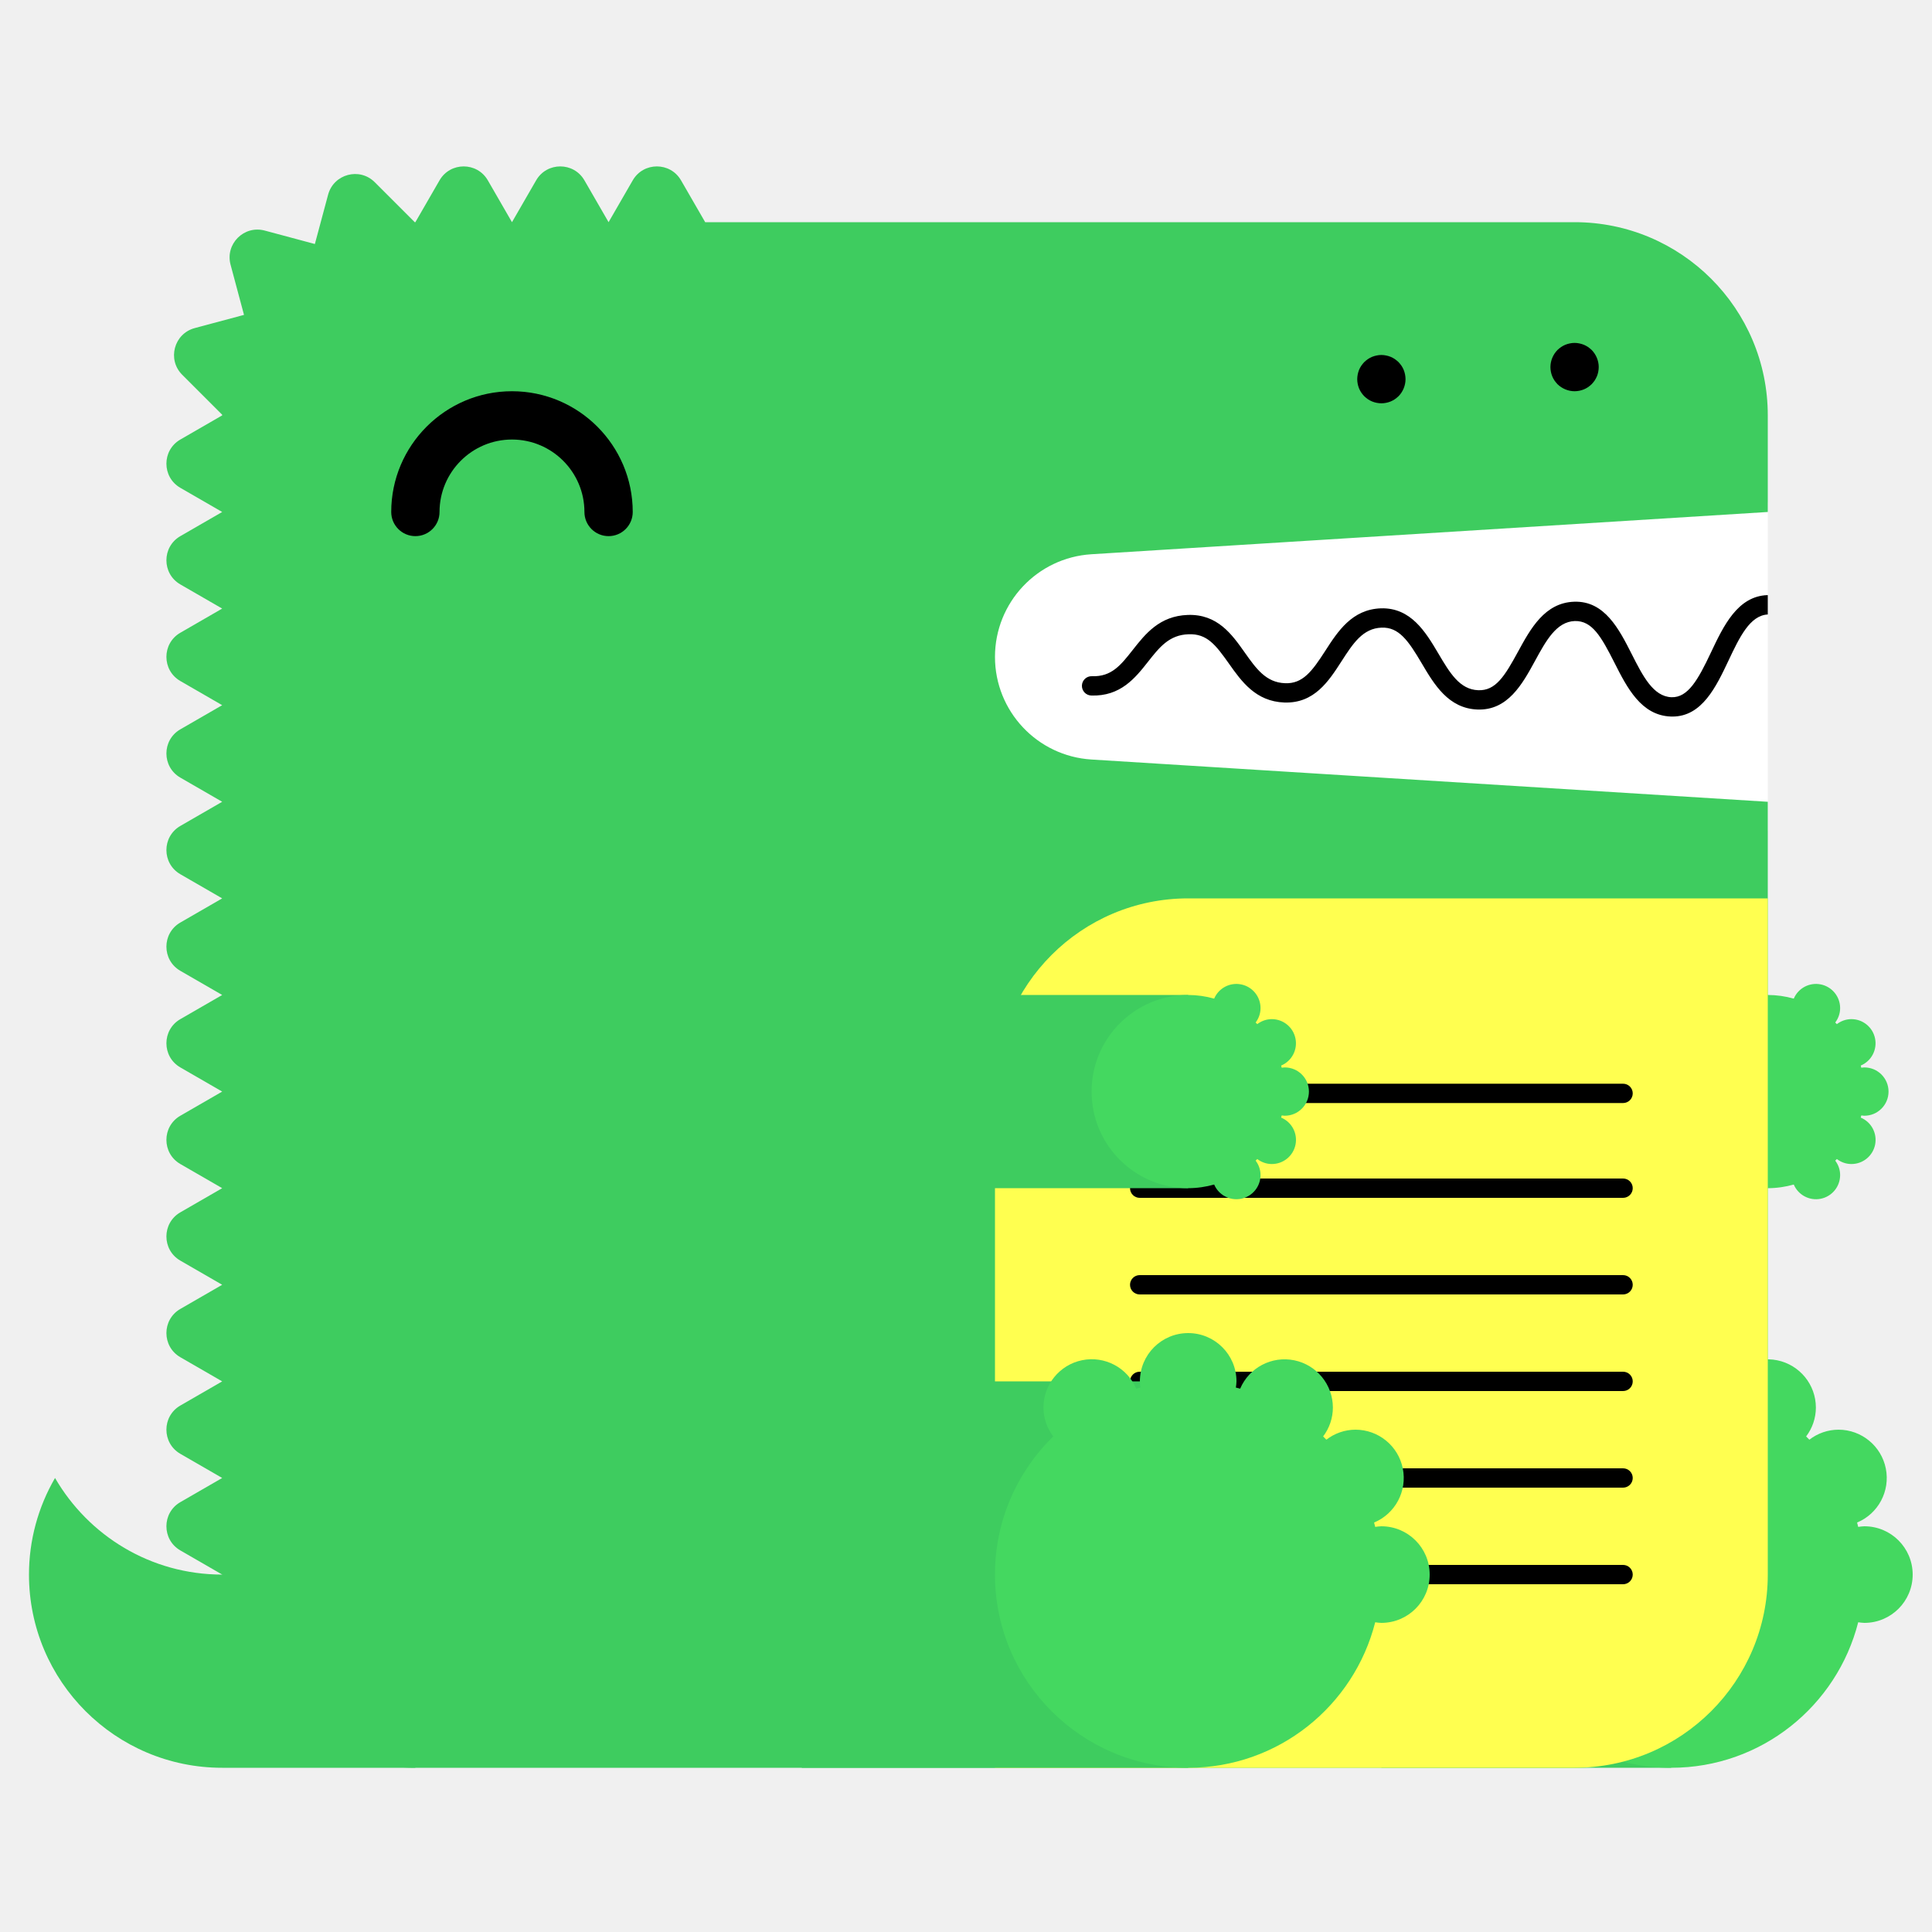
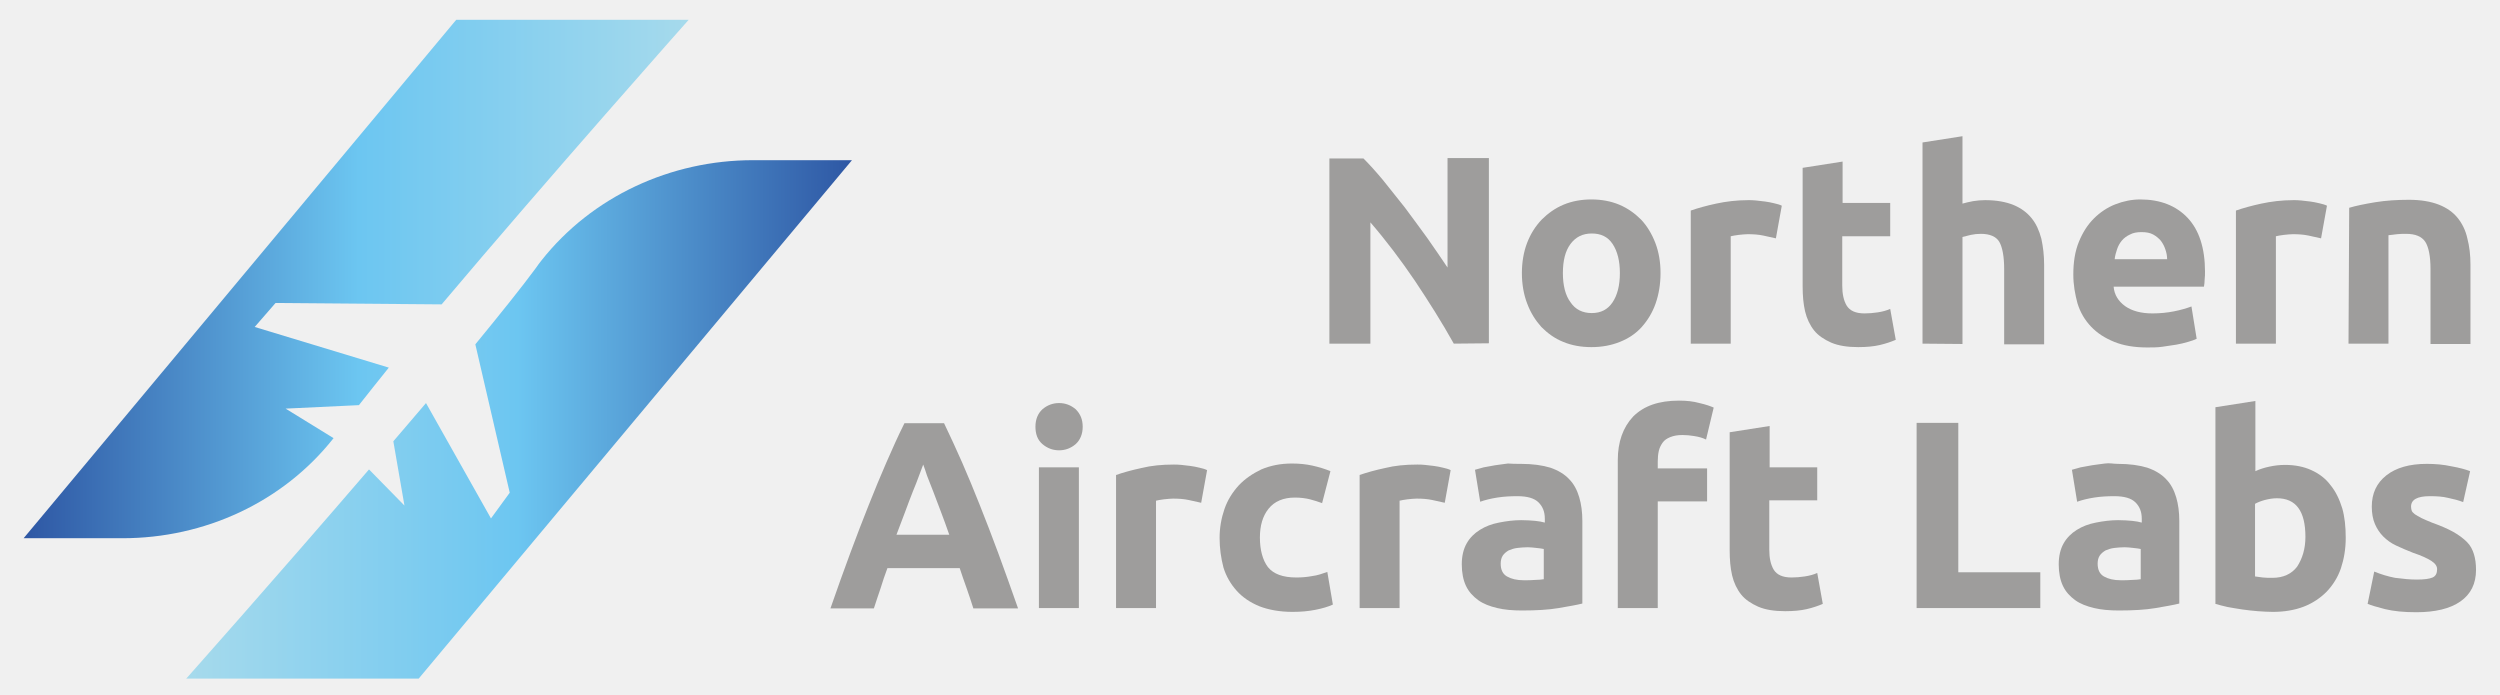
- <svg xmlns="http://www.w3.org/2000/svg" width="200" height="200" viewBox="0 0 200 200">
-   <g fill="none" fill-rule="evenodd">
-     <path fill="#FFF" d="M99 52h84v34H99z" />
-     <path d="M23 163c-7.398 0-13.843-4.027-17.303-10A19.886 19.886 0 0 0 3 163c0 11.046 8.954 20 20 20h20v-20H23z" fill="#3ECC5F" />
-     <path d="M112.98 57.376L183 53V43c0-11.046-8.954-20-20-20H73l-2.5-4.33c-1.112-1.925-3.889-1.925-5 0L63 23l-2.5-4.33c-1.111-1.925-3.889-1.925-5 0L53 23l-2.5-4.33c-1.111-1.925-3.889-1.925-5 0L43 23c-.022 0-.042.003-.065.003l-4.142-4.141c-1.57-1.571-4.252-.853-4.828 1.294l-1.369 5.104-5.192-1.392c-2.148-.575-4.111 1.389-3.535 3.536l1.39 5.193-5.102 1.367c-2.148.576-2.867 3.259-1.296 4.83l4.142 4.142c0 .021-.003.042-.003.064l-4.33 2.5c-1.925 1.111-1.925 3.889 0 5L23 53l-4.33 2.5c-1.925 1.111-1.925 3.889 0 5L23 63l-4.33 2.5c-1.925 1.111-1.925 3.889 0 5L23 73l-4.33 2.5c-1.925 1.111-1.925 3.889 0 5L23 83l-4.33 2.5c-1.925 1.111-1.925 3.889 0 5L23 93l-4.33 2.5c-1.925 1.111-1.925 3.889 0 5L23 103l-4.33 2.5c-1.925 1.111-1.925 3.889 0 5L23 113l-4.33 2.5c-1.925 1.111-1.925 3.889 0 5L23 123l-4.33 2.5c-1.925 1.111-1.925 3.889 0 5L23 133l-4.33 2.5c-1.925 1.111-1.925 3.889 0 5L23 143l-4.33 2.5c-1.925 1.111-1.925 3.889 0 5L23 153l-4.33 2.5c-1.925 1.111-1.925 3.889 0 5L23 163c0 11.046 8.954 20 20 20h120c11.046 0 20-8.954 20-20V83l-70.02-4.376A10.645 10.645 0 0 1 103 68c0-5.621 4.37-10.273 9.98-10.624" fill="#3ECC5F" />
-     <path fill="#3ECC5F" d="M143 183h30v-40h-30z" />
-     <path d="M193 158c-.219 0-.428.037-.639.064-.038-.15-.074-.301-.116-.451A5 5 0 0 0 190.32 148a4.96 4.96 0 0 0-3.016 1.036 26.531 26.531 0 0 0-.335-.336 4.955 4.955 0 0 0 1.011-2.987 5 5 0 0 0-9.599-1.959c-.148-.042-.297-.077-.445-.115.027-.211.064-.42.064-.639a5 5 0 0 0-5-5 5 5 0 0 0-5 5c0 .219.037.428.064.639-.148.038-.297.073-.445.115a4.998 4.998 0 0 0-9.599 1.959c0 1.125.384 2.151 1.011 2.987-3.717 3.632-6.031 8.693-6.031 14.3 0 11.046 8.954 20 20 20 9.339 0 17.16-6.41 19.361-15.064.211.027.42.064.639.064a5 5 0 0 0 5-5 5 5 0 0 0-5-5" fill="#44D860" />
-     <path fill="#3ECC5F" d="M153 123h30v-20h-30z" />
-     <path d="M193 115.5a2.5 2.5 0 1 0 0-5c-.109 0-.214.019-.319.032-.02-.075-.037-.15-.058-.225a2.501 2.501 0 0 0-.963-4.807c-.569 0-1.088.197-1.508.518a6.653 6.653 0 0 0-.168-.168c.314-.417.506-.931.506-1.494a2.5 2.5 0 0 0-4.8-.979A9.987 9.987 0 0 0 183 103c-5.522 0-10 4.478-10 10s4.478 10 10 10c.934 0 1.833-.138 2.69-.377a2.5 2.5 0 0 0 4.8-.979c0-.563-.192-1.077-.506-1.494.057-.055.113-.111.168-.168.42.321.939.518 1.508.518a2.5 2.5 0 0 0 .963-4.807c.021-.074.038-.15.058-.225.105.013.21.032.319.032" fill="#44D860" />
-     <path d="M63 55.5a2.5 2.5 0 0 1-2.5-2.5c0-4.136-3.364-7.5-7.5-7.5s-7.5 3.364-7.5 7.5a2.5 2.5 0 1 1-5 0c0-6.893 5.607-12.5 12.5-12.5S65.5 46.107 65.5 53a2.5 2.5 0 0 1-2.5 2.5" fill="#000" />
-     <path d="M103 183h60c11.046 0 20-8.954 20-20V93h-60c-11.046 0-20 8.954-20 20v70z" fill="#FFFF50" />
-     <path d="M168.02 124h-50.04a1 1 0 1 1 0-2h50.04a1 1 0 1 1 0 2m0 20h-50.04a1 1 0 1 1 0-2h50.04a1 1 0 1 1 0 2m0 20h-50.04a1 1 0 1 1 0-2h50.04a1 1 0 1 1 0 2m0-49.814h-50.04a1 1 0 1 1 0-2h50.04a1 1 0 1 1 0 2m0 19.814h-50.04a1 1 0 1 1 0-2h50.04a1 1 0 1 1 0 2m0 20h-50.04a1 1 0 1 1 0-2h50.04a1 1 0 1 1 0 2M183 61.611c-.012 0-.022-.006-.034-.005-3.09.105-4.552 3.196-5.842 5.923-1.346 2.85-2.387 4.703-4.093 4.647-1.889-.068-2.969-2.202-4.113-4.46-1.314-2.594-2.814-5.536-5.963-5.426-3.046.104-4.513 2.794-5.807 5.167-1.377 2.528-2.314 4.065-4.121 3.994-1.927-.07-2.951-1.805-4.136-3.813-1.321-2.236-2.848-4.75-5.936-4.664-2.994.103-4.465 2.385-5.763 4.4-1.373 2.13-2.335 3.428-4.165 3.351-1.973-.07-2.992-1.51-4.171-3.177-1.324-1.873-2.816-3.993-5.895-3.89-2.928.1-4.399 1.97-5.696 3.618-1.232 1.564-2.194 2.802-4.229 2.724a1 1 0 0 0-.072 2c3.017.101 4.545-1.8 5.872-3.487 1.177-1.496 2.193-2.787 4.193-2.855 1.926-.082 2.829 1.115 4.195 3.045 1.297 1.834 2.769 3.914 5.731 4.021 3.103.104 4.596-2.215 5.918-4.267 1.182-1.834 2.202-3.417 4.15-3.484 1.793-.067 2.769 1.35 4.145 3.681 1.297 2.197 2.766 4.686 5.787 4.796 3.125.108 4.634-2.62 5.949-5.035 1.139-2.088 2.214-4.06 4.119-4.126 1.793-.042 2.728 1.595 4.111 4.33 1.292 2.553 2.757 5.445 5.825 5.556l.169.003c3.064 0 4.518-3.075 5.805-5.794 1.139-2.41 2.217-4.68 4.067-4.773v-2z" fill="#000" />
-     <path fill="#3ECC5F" d="M83 183h40v-40H83z" />
-     <path d="M143 158c-.219 0-.428.037-.639.064-.038-.15-.074-.301-.116-.451A5 5 0 0 0 140.32 148a4.96 4.96 0 0 0-3.016 1.036 26.531 26.531 0 0 0-.335-.336 4.955 4.955 0 0 0 1.011-2.987 5 5 0 0 0-9.599-1.959c-.148-.042-.297-.077-.445-.115.027-.211.064-.42.064-.639a5 5 0 0 0-5-5 5 5 0 0 0-5 5c0 .219.037.428.064.639-.148.038-.297.073-.445.115a4.998 4.998 0 0 0-9.599 1.959c0 1.125.384 2.151 1.011 2.987-3.717 3.632-6.031 8.693-6.031 14.3 0 11.046 8.954 20 20 20 9.339 0 17.16-6.41 19.361-15.064.211.027.42.064.639.064a5 5 0 0 0 5-5 5 5 0 0 0-5-5" fill="#44D860" />
-     <path fill="#3ECC5F" d="M83 123h40v-20H83z" />
-     <path d="M133 115.5a2.5 2.5 0 1 0 0-5c-.109 0-.214.019-.319.032-.02-.075-.037-.15-.058-.225a2.501 2.501 0 0 0-.963-4.807c-.569 0-1.088.197-1.508.518a6.653 6.653 0 0 0-.168-.168c.314-.417.506-.931.506-1.494a2.5 2.5 0 0 0-4.8-.979A9.987 9.987 0 0 0 123 103c-5.522 0-10 4.478-10 10s4.478 10 10 10c.934 0 1.833-.138 2.69-.377a2.5 2.5 0 0 0 4.8-.979c0-.563-.192-1.077-.506-1.494.057-.055.113-.111.168-.168.42.321.939.518 1.508.518a2.5 2.5 0 0 0 .963-4.807c.021-.074.038-.15.058-.225.105.013.21.032.319.032" fill="#44D860" />
-     <path d="M143 41.75c-.16 0-.33-.02-.49-.05a2.52 2.52 0 0 1-.47-.14c-.15-.06-.29-.14-.431-.23-.13-.09-.259-.2-.38-.31-.109-.12-.219-.24-.309-.38s-.17-.28-.231-.43a2.619 2.619 0 0 1-.189-.96c0-.16.02-.33.05-.49.03-.16.08-.31.139-.47.061-.15.141-.29.231-.43.09-.13.2-.26.309-.38.121-.11.25-.22.38-.31.141-.09.281-.17.431-.23.149-.06.31-.11.47-.14.32-.07.65-.07.98 0 .159.03.32.08.47.14.149.06.29.14.43.23.13.09.259.2.38.31.11.12.22.25.31.38.09.14.17.28.23.43.06.16.11.31.14.47.029.16.05.33.05.49 0 .66-.271 1.31-.73 1.77-.121.11-.25.22-.38.31-.14.09-.281.17-.43.23a2.565 2.565 0 0 1-.96.19m20-1.25c-.66 0-1.3-.27-1.771-.73a3.802 3.802 0 0 1-.309-.38c-.09-.14-.17-.28-.231-.43a2.619 2.619 0 0 1-.189-.96c0-.66.27-1.3.729-1.77.121-.11.25-.22.38-.31.141-.09.281-.17.431-.23.149-.06.31-.11.47-.14.32-.07.66-.07.98 0 .159.03.32.08.47.14.149.06.29.14.43.23.13.09.259.2.38.31.459.47.73 1.11.73 1.77 0 .16-.021.33-.05.49-.03.16-.08.32-.14.47-.07.15-.14.29-.23.43-.09.13-.2.26-.31.38-.121.11-.25.22-.38.31-.14.09-.281.17-.43.23a2.565 2.565 0 0 1-.96.19" fill="#000" />
+ <svg xmlns="http://www.w3.org/2000/svg" version="1.1" id="Camada_1" x="0px" y="0px" viewBox="0 0 719.5 200" style="enable-background:new 0 0 719.5 200;" xml:space="preserve">
+   <style type="text/css">
+ 	.st0{fill:none;}
+ 	.st1{fill:url(#SVGID_1_);}
+ 	.st2{fill:url(#SVGID_00000119814364996468497770000004232055047504118420_);}
+ 	.st3{fill:#9E9D9C;}
+ </style>
+   <g>
+     <g>
+       <path class="st0" d="M245.2,46.1L245.2,46.1L245.2,46.1z" />
+       <path class="st0" d="M198.2,5.7L198.2,5.7L198.2,5.7z" />
+       <linearGradient id="SVGID_1_" gradientUnits="userSpaceOnUse" x1="-715.445" y1="-75.365" x2="-713.194" y2="-75.365" gradientTransform="matrix(85.0343 0 0 85.0343 60891.098 6529.349)">
+         <stop offset="0" style="stop-color:#A6DAEC" />
+         <stop offset="0.497" style="stop-color:#6CC6F1" />
+         <stop offset="1" style="stop-color:#2E57A4" />
+       </linearGradient>
+       <path class="st1" d="M155.8,75c-0.6,0.7-1.1,1.5-1.7,2.3c-3.9,5.3-10,12.9-17.3,21.8l9.9,42.7l-5.4,7.4L122.6,116    c-3.1,3.6-6.2,7.3-9.4,11l3.2,18.5l-10.2-10.4c-26.3,30.6-52.6,60.2-52.6,60.2h66.9L245.2,46.1l0,0h-28.5    C193.1,46.1,170.4,56.5,155.8,75z" />
+       <linearGradient id="SVGID_00000032614755894251886640000009721617720378736029_" gradientUnits="userSpaceOnUse" x1="-715.752" y1="-75.63" x2="-713.5" y2="-75.63" gradientTransform="matrix(85.0343 0 0 85.0343 60870.254 6511.392)">
+         <stop offset="0" style="stop-color:#2E57A4" />
+         <stop offset="0.503" style="stop-color:#6CC6F1" />
+         <stop offset="1" style="stop-color:#A6DAEC" />
+       </linearGradient>
+       <path style="fill:url(#SVGID_00000032614755894251886640000009721617720378736029_);" d="M96,126.1l-13.8-8.5l21.1-1    c2.5-3.2,5.4-6.8,8.6-10.8L73.3,94.1l6-6.9l47.8,0.4c30.7-36.4,71.1-81.9,71.1-81.9l0,0h-66.9L6.8,154.9h28.5    C58.8,154.9,81.4,144.6,96,126.1z" />
+     </g>
+     <g>
+       <path class="st3" d="M418.4,98.9c-3.4-6.1-7.2-12.1-11.2-18.1c-4-5.9-8.3-11.6-12.8-16.8v34.9h-11.8V45.6h9.8    c1.7,1.7,3.6,3.8,5.6,6.2c2,2.5,4.1,5.1,6.3,7.9c2.1,2.8,4.2,5.7,6.4,8.7c2.1,3,4.1,5.9,5.9,8.6V45.5h11.9v53.3L418.4,98.9    L418.4,98.9z" />
+       <path class="st3" d="M477.9,78.6c0,3.2-0.5,6.1-1.4,8.7c-0.9,2.6-2.3,4.9-4,6.8c-1.7,1.9-3.8,3.3-6.3,4.3c-2.5,1-5.2,1.5-8.2,1.5    c-3,0-5.7-0.5-8.1-1.5c-2.5-1-4.5-2.5-6.3-4.3c-1.7-1.9-3.1-4.1-4.1-6.8c-1-2.6-1.5-5.6-1.5-8.7s0.5-6.1,1.5-8.7    c1-2.6,2.4-4.8,4.2-6.7c1.8-1.8,3.9-3.3,6.3-4.3s5.1-1.5,8-1.5c2.9,0,5.6,0.5,8,1.5s4.5,2.5,6.3,4.3c1.7,1.8,3.1,4.1,4.1,6.7    C477.4,72.5,477.9,75.4,477.9,78.6z M466.2,78.6c0-3.5-0.7-6.3-2.1-8.4s-3.4-3-6-3s-4.6,1-6.1,3s-2.2,4.8-2.2,8.4    c0,3.5,0.7,6.4,2.2,8.4c1.4,2.1,3.5,3.1,6.1,3.1s4.6-1,6-3.1C465.5,84.9,466.2,82.1,466.2,78.6z" />
+       <path class="st3" d="M511.1,68.6c-1-0.2-2.2-0.5-3.6-0.8c-1.4-0.3-2.9-0.4-4.5-0.4c-0.7,0-1.6,0.1-2.6,0.2c-1,0.1-1.8,0.3-2.3,0.4    v30.9h-11.5V60.6c2-0.7,4.5-1.4,7.3-2c2.8-0.6,5.9-1,9.3-1c0.6,0,1.4,0,2.2,0.1c0.9,0.1,1.7,0.2,2.6,0.3c0.9,0.1,1.7,0.3,2.6,0.5    c0.9,0.2,1.6,0.4,2.2,0.7L511.1,68.6z" />
+       <path class="st3" d="M518.8,48.3l11.5-1.8v11.9H544V68h-13.8v14.2c0,2.4,0.4,4.3,1.3,5.8c0.9,1.4,2.5,2.2,5.1,2.2    c1.2,0,2.5-0.1,3.8-0.3c1.3-0.2,2.5-0.5,3.6-1l1.6,8.9c-1.4,0.6-2.9,1.1-4.6,1.5c-1.7,0.4-3.8,0.6-6.2,0.6c-3.1,0-5.7-0.4-7.8-1.3    c-2-0.9-3.7-2-4.9-3.5c-1.2-1.5-2.1-3.4-2.6-5.5c-0.5-2.2-0.7-4.5-0.7-7.2L518.8,48.3L518.8,48.3z" />
+       <path class="st3" d="M553.3,98.9V41l11.5-1.8v19.4c0.8-0.2,1.8-0.5,3-0.7c1.2-0.2,2.4-0.3,3.5-0.3c3.3,0,6,0.5,8.2,1.4    c2.2,0.9,3.9,2.2,5.2,3.8c1.3,1.6,2.2,3.6,2.8,5.9c0.5,2.3,0.8,4.8,0.8,7.5v22.9h-11.5V77.5c0-3.7-0.5-6.3-1.4-7.9    c-0.9-1.5-2.7-2.3-5.3-2.3c-1,0-2,0.1-2.9,0.3c-0.9,0.2-1.7,0.4-2.4,0.6v30.8L553.3,98.9L553.3,98.9z" />
+       <path class="st3" d="M596.7,79c0-3.6,0.5-6.7,1.6-9.4c1.1-2.7,2.5-4.9,4.3-6.7s3.9-3.2,6.2-4.1c2.3-0.9,4.7-1.4,7.2-1.4    c5.7,0,10.3,1.8,13.6,5.3c3.3,3.5,5,8.7,5,15.5c0,0.7,0,1.4-0.1,2.2c0,0.8-0.1,1.5-0.2,2.1h-26c0.2,2.4,1.4,4.2,3.3,5.6    c2,1.4,4.6,2.1,7.9,2.1c2.1,0,4.2-0.2,6.2-0.6c2-0.4,3.7-0.9,5-1.4l1.5,9.3c-0.6,0.3-1.4,0.6-2.5,0.9c-1,0.3-2.2,0.6-3.4,0.8    c-1.3,0.2-2.6,0.4-4,0.6c-1.4,0.2-2.9,0.2-4.3,0.2c-3.6,0-6.8-0.5-9.5-1.6c-2.7-1.1-4.9-2.5-6.7-4.4c-1.8-1.9-3.1-4.1-3.9-6.7    C597.2,84.7,596.7,82,596.7,79z M623.7,74.6c0-1-0.2-1.9-0.5-2.8s-0.7-1.7-1.3-2.5c-0.6-0.7-1.3-1.3-2.2-1.8    c-0.9-0.5-2-0.7-3.4-0.7c-1.3,0-2.4,0.2-3.3,0.7c-0.9,0.4-1.7,1-2.3,1.7c-0.6,0.7-1.1,1.6-1.4,2.5c-0.3,0.9-0.6,1.9-0.7,2.9    L623.7,74.6L623.7,74.6z" />
+       <path class="st3" d="M668,68.6c-1-0.2-2.2-0.5-3.6-0.8c-1.4-0.3-2.9-0.4-4.5-0.4c-0.7,0-1.6,0.1-2.6,0.2c-1,0.1-1.8,0.3-2.3,0.4    v30.9h-11.5V60.6c2-0.7,4.5-1.4,7.3-2c2.8-0.6,5.9-1,9.3-1c0.6,0,1.4,0,2.2,0.1c0.9,0.1,1.7,0.2,2.6,0.3c0.9,0.1,1.7,0.3,2.6,0.5    c0.9,0.2,1.6,0.4,2.2,0.7L668,68.6z" />
+       <path class="st3" d="M676.1,59.8c2-0.6,4.5-1.1,7.5-1.6c3.1-0.5,6.3-0.7,9.7-0.7c3.4,0,6.3,0.5,8.6,1.4c2.3,0.9,4.1,2.2,5.4,3.8    c1.3,1.6,2.3,3.6,2.8,5.9c0.6,2.3,0.9,4.8,0.9,7.5v22.9h-11.5V77.5c0-3.7-0.5-6.3-1.5-7.9c-1-1.5-2.8-2.3-5.5-2.3    c-0.8,0-1.7,0-2.6,0.1c-0.9,0.1-1.7,0.2-2.5,0.3v31.2h-11.5L676.1,59.8L676.1,59.8z" />
+     </g>
+     <g>
+       <path class="st3" d="M280.1,175c-0.6-1.8-1.2-3.8-1.9-5.7c-0.7-2-1.4-3.9-2-5.8h-20.8c-0.7,1.9-1.4,3.9-2,5.9    c-0.7,2-1.3,3.9-1.9,5.7h-12.5c2-5.7,3.9-11.1,5.7-15.9c1.8-4.9,3.6-9.5,5.3-13.8c1.7-4.3,3.4-8.4,5.1-12.3    c1.7-3.9,3.4-7.7,5.2-11.3h11.4c1.8,3.7,3.5,7.5,5.2,11.3c1.7,3.9,3.4,8,5.1,12.3c1.7,4.3,3.5,8.9,5.3,13.8    c1.8,4.9,3.7,10.2,5.7,15.9H280.1z M265.7,133.7c-0.3,0.8-0.7,1.8-1.2,3.2s-1.1,2.9-1.8,4.6c-0.7,1.7-1.4,3.7-2.2,5.8    c-0.8,2.1-1.6,4.3-2.5,6.6h15.2c-0.8-2.3-1.6-4.5-2.4-6.6c-0.8-2.1-1.5-4-2.2-5.8s-1.3-3.3-1.8-4.6    C266.4,135.6,266,134.5,265.7,133.7z" />
+       <path class="st3" d="M311.6,122.8c0,2.1-0.7,3.8-2,5c-1.4,1.2-3,1.8-4.8,1.8s-3.4-0.6-4.8-1.8c-1.4-1.2-2-2.9-2-5    c0-2.1,0.7-3.8,2-5c1.4-1.2,3-1.8,4.8-1.8s3.4,0.6,4.8,1.8C310.9,119.1,311.6,120.7,311.6,122.8z M310.5,175H299v-40.5h11.5V175z" />
+       <path class="st3" d="M345.7,144.7c-1-0.2-2.2-0.5-3.6-0.8c-1.4-0.3-2.9-0.4-4.5-0.4c-0.7,0-1.6,0.1-2.6,0.2s-1.8,0.3-2.3,0.4V175    h-11.5v-38.3c2-0.7,4.5-1.4,7.3-2c2.8-0.7,5.9-1,9.3-1c0.6,0,1.4,0,2.2,0.1c0.9,0.1,1.7,0.2,2.6,0.3c0.9,0.1,1.7,0.3,2.6,0.5    c0.9,0.2,1.6,0.4,2.2,0.7L345.7,144.7z" />
+       <path class="st3" d="M351,154.8c0-2.9,0.5-5.7,1.4-8.3c0.9-2.6,2.3-4.8,4.1-6.8c1.8-1.9,4-3.4,6.5-4.6c2.6-1.1,5.5-1.7,8.8-1.7    c2.2,0,4.1,0.2,5.9,0.6c1.8,0.4,3.5,0.9,5.2,1.6l-2.4,9.2c-1.1-0.4-2.3-0.8-3.5-1.1s-2.7-0.5-4.3-0.5c-3.4,0-5.9,1.1-7.6,3.2    s-2.5,4.9-2.5,8.3c0,3.6,0.8,6.5,2.3,8.5c1.6,2,4.3,3,8.2,3c1.4,0,2.9-0.1,4.5-0.4c1.6-0.2,3-0.7,4.4-1.2l1.6,9.4    c-1.3,0.6-3,1.1-5,1.5c-2,0.4-4.2,0.6-6.6,0.6c-3.7,0-6.9-0.6-9.5-1.6c-2.7-1.1-4.9-2.6-6.6-4.5c-1.7-1.9-3-4.1-3.8-6.7    C351.4,160.6,351,157.8,351,154.8z" />
+       <path class="st3" d="M415.8,144.7c-1-0.2-2.2-0.5-3.6-0.8c-1.4-0.3-2.9-0.4-4.5-0.4c-0.7,0-1.6,0.1-2.6,0.2    c-1,0.1-1.8,0.3-2.3,0.4V175h-11.5v-38.3c2-0.7,4.5-1.4,7.3-2c2.8-0.7,5.9-1,9.3-1c0.6,0,1.4,0,2.2,0.1c0.9,0.1,1.7,0.2,2.6,0.3    c0.9,0.1,1.7,0.3,2.6,0.5c0.9,0.2,1.6,0.4,2.2,0.7L415.8,144.7z" />
+       <path class="st3" d="M437.7,133.5c3.4,0,6.2,0.4,8.5,1.1c2.3,0.8,4.1,1.9,5.4,3.3c1.4,1.4,2.3,3.2,2.9,5.2c0.6,2,0.9,4.3,0.9,6.8    v23.8c-1.6,0.4-3.9,0.8-6.8,1.3c-2.9,0.5-6.5,0.7-10.6,0.7c-2.6,0-5-0.2-7.1-0.7c-2.1-0.5-4-1.2-5.5-2.3c-1.5-1.1-2.7-2.4-3.5-4.1    c-0.8-1.7-1.2-3.8-1.2-6.2c0-2.4,0.5-4.4,1.4-6s2.2-2.9,3.8-3.9c1.6-1,3.4-1.7,5.5-2.1c2-0.4,4.2-0.7,6.4-0.7c1.5,0,2.8,0.1,4,0.2    c1.1,0.1,2.1,0.3,2.8,0.5v-1.1c0-2-0.6-3.5-1.8-4.7c-1.2-1.2-3.2-1.8-6.1-1.8c-2,0-3.9,0.1-5.8,0.4c-1.9,0.3-3.5,0.7-4.9,1.2    l-1.5-9.2c0.7-0.2,1.5-0.4,2.5-0.7c1-0.2,2.1-0.4,3.3-0.6c1.2-0.2,2.4-0.3,3.7-0.5C435.1,133.5,436.3,133.5,437.7,133.5z     M438.6,167c1.1,0,2.2,0,3.2-0.1c1,0,1.8-0.1,2.5-0.2V158c-0.5-0.1-1.1-0.2-2.1-0.3c-0.9-0.1-1.8-0.2-2.5-0.2    c-1.1,0-2.1,0.1-3,0.2c-0.9,0.1-1.8,0.4-2.5,0.7c-0.7,0.4-1.3,0.9-1.7,1.5c-0.4,0.6-0.6,1.4-0.6,2.3c0,1.8,0.6,3,1.8,3.7    C434.9,166.6,436.5,167,438.6,167z" />
+       <path class="st3" d="M483.2,115.3c2.2,0,4.1,0.2,5.9,0.7c1.8,0.4,3.2,0.9,4.1,1.3l-2.2,9.2c-1-0.5-2.1-0.8-3.4-1    c-1.2-0.2-2.3-0.3-3.4-0.3c-1.4,0-2.5,0.2-3.5,0.6s-1.7,0.9-2.2,1.6c-0.5,0.7-0.9,1.5-1.1,2.4s-0.3,1.9-0.3,3v2h14.2v9.5h-14.2    V175h-11.5v-42.6c0-5.2,1.5-9.4,4.4-12.5C473.1,116.8,477.4,115.3,483.2,115.3z" />
+       <path class="st3" d="M497.8,124.4l11.5-1.8v11.9H523v9.5h-13.8v14.2c0,2.4,0.4,4.3,1.3,5.8c0.9,1.4,2.5,2.2,5.1,2.2    c1.2,0,2.5-0.1,3.8-0.3c1.3-0.2,2.5-0.5,3.6-1l1.6,8.9c-1.4,0.6-2.9,1.1-4.6,1.5c-1.7,0.4-3.8,0.6-6.2,0.6c-3.1,0-5.7-0.4-7.8-1.3    c-2-0.9-3.7-2-4.9-3.5c-1.2-1.5-2.1-3.4-2.6-5.5c-0.5-2.2-0.7-4.5-0.7-7.2L497.8,124.4L497.8,124.4z" />
+       <path class="st3" d="M587.2,164.7V175h-35.6v-53.3h12v43H587.2z" />
+       <path class="st3" d="M609.5,133.5c3.4,0,6.2,0.4,8.5,1.1c2.3,0.8,4.1,1.9,5.4,3.3c1.4,1.4,2.3,3.2,2.9,5.2c0.6,2,0.9,4.3,0.9,6.8    v23.8c-1.6,0.4-3.9,0.8-6.8,1.3c-2.9,0.5-6.5,0.7-10.6,0.7c-2.6,0-5-0.2-7.1-0.7c-2.1-0.5-4-1.2-5.5-2.3c-1.5-1.1-2.7-2.4-3.5-4.1    c-0.8-1.7-1.2-3.8-1.2-6.2c0-2.4,0.5-4.4,1.4-6s2.2-2.9,3.8-3.9c1.6-1,3.4-1.7,5.5-2.1c2-0.4,4.2-0.7,6.4-0.7c1.5,0,2.8,0.1,4,0.2    c1.1,0.1,2.1,0.3,2.8,0.5v-1.1c0-2-0.6-3.5-1.8-4.7c-1.2-1.2-3.2-1.8-6.1-1.8c-2,0-3.9,0.1-5.8,0.4c-1.9,0.3-3.5,0.7-4.9,1.2    l-1.5-9.2c0.7-0.2,1.5-0.4,2.5-0.7c1-0.2,2.1-0.4,3.3-0.6c1.2-0.2,2.4-0.3,3.7-0.5S608.2,133.5,609.5,133.5z M610.4,167    c1.1,0,2.2,0,3.2-0.1c1,0,1.8-0.1,2.5-0.2V158c-0.5-0.1-1.1-0.2-2.1-0.3c-0.9-0.1-1.8-0.2-2.5-0.2c-1.1,0-2.1,0.1-3,0.2    c-0.9,0.1-1.8,0.4-2.5,0.7c-0.7,0.4-1.3,0.9-1.7,1.5c-0.4,0.6-0.6,1.4-0.6,2.3c0,1.8,0.6,3,1.8,3.7    C606.7,166.6,608.3,167,610.4,167z" />
+       <path class="st3" d="M675.1,154.8c0,3.2-0.5,6.1-1.4,8.8c-0.9,2.6-2.3,4.8-4.1,6.7c-1.8,1.8-4,3.3-6.6,4.3c-2.6,1-5.6,1.5-8.9,1.5    c-1.4,0-2.8-0.1-4.3-0.2c-1.5-0.1-3-0.3-4.5-0.5c-1.5-0.2-2.9-0.5-4.2-0.7c-1.3-0.3-2.5-0.6-3.5-0.9v-56.6l11.5-1.8v20.2    c1.3-0.6,2.6-1,4-1.3c1.4-0.3,2.9-0.5,4.5-0.5c2.9,0,5.4,0.5,7.6,1.5c2.2,1,4.1,2.4,5.5,4.3c1.5,1.8,2.6,4.1,3.4,6.7    C674.8,148.7,675.1,151.6,675.1,154.8z M663.5,154.5c0-7.4-2.7-11.1-8.2-11.1c-1.2,0-2.3,0.2-3.5,0.5c-1.1,0.3-2.1,0.7-2.8,1.1    v20.9c0.6,0.1,1.3,0.2,2.2,0.3c0.9,0.1,1.8,0.1,2.8,0.1c3.1,0,5.5-1.1,7.1-3.2C662.6,160.8,663.5,158,663.5,154.5z" />
+       <path class="st3" d="M695.6,166.8c2.1,0,3.6-0.2,4.5-0.6s1.3-1.2,1.3-2.4c0-0.9-0.6-1.7-1.7-2.4c-1.1-0.7-2.8-1.5-5.2-2.3    c-1.8-0.7-3.4-1.4-4.9-2.1c-1.5-0.7-2.7-1.6-3.7-2.6c-1-1-1.8-2.2-2.4-3.6c-0.6-1.4-0.9-3.1-0.9-5c0-3.8,1.4-6.8,4.2-9    c2.8-2.2,6.7-3.3,11.6-3.3c2.5,0,4.8,0.2,7.1,0.7c2.3,0.4,4.1,0.9,5.4,1.4l-2,8.9c-1.3-0.5-2.8-0.9-4.3-1.2    c-1.6-0.4-3.3-0.5-5.3-0.5c-3.6,0-5.4,1-5.4,3c0,0.5,0.1,0.9,0.2,1.2s0.5,0.7,0.9,1c0.5,0.3,1.1,0.7,1.9,1.1    c0.8,0.4,1.8,0.8,3,1.3c2.5,0.9,4.6,1.8,6.2,2.7s2.9,1.9,3.9,2.9c1,1,1.6,2.2,2,3.5c0.4,1.3,0.6,2.8,0.6,4.5c0,4-1.5,7-4.5,9.1    s-7.3,3.1-12.7,3.1c-3.6,0-6.6-0.3-9-0.9s-4-1.1-5-1.5l1.9-9.3c2,0.8,3.9,1.4,6,1.8C691.6,166.6,693.6,166.8,695.6,166.8z" />
+     </g>
  </g>
</svg>
